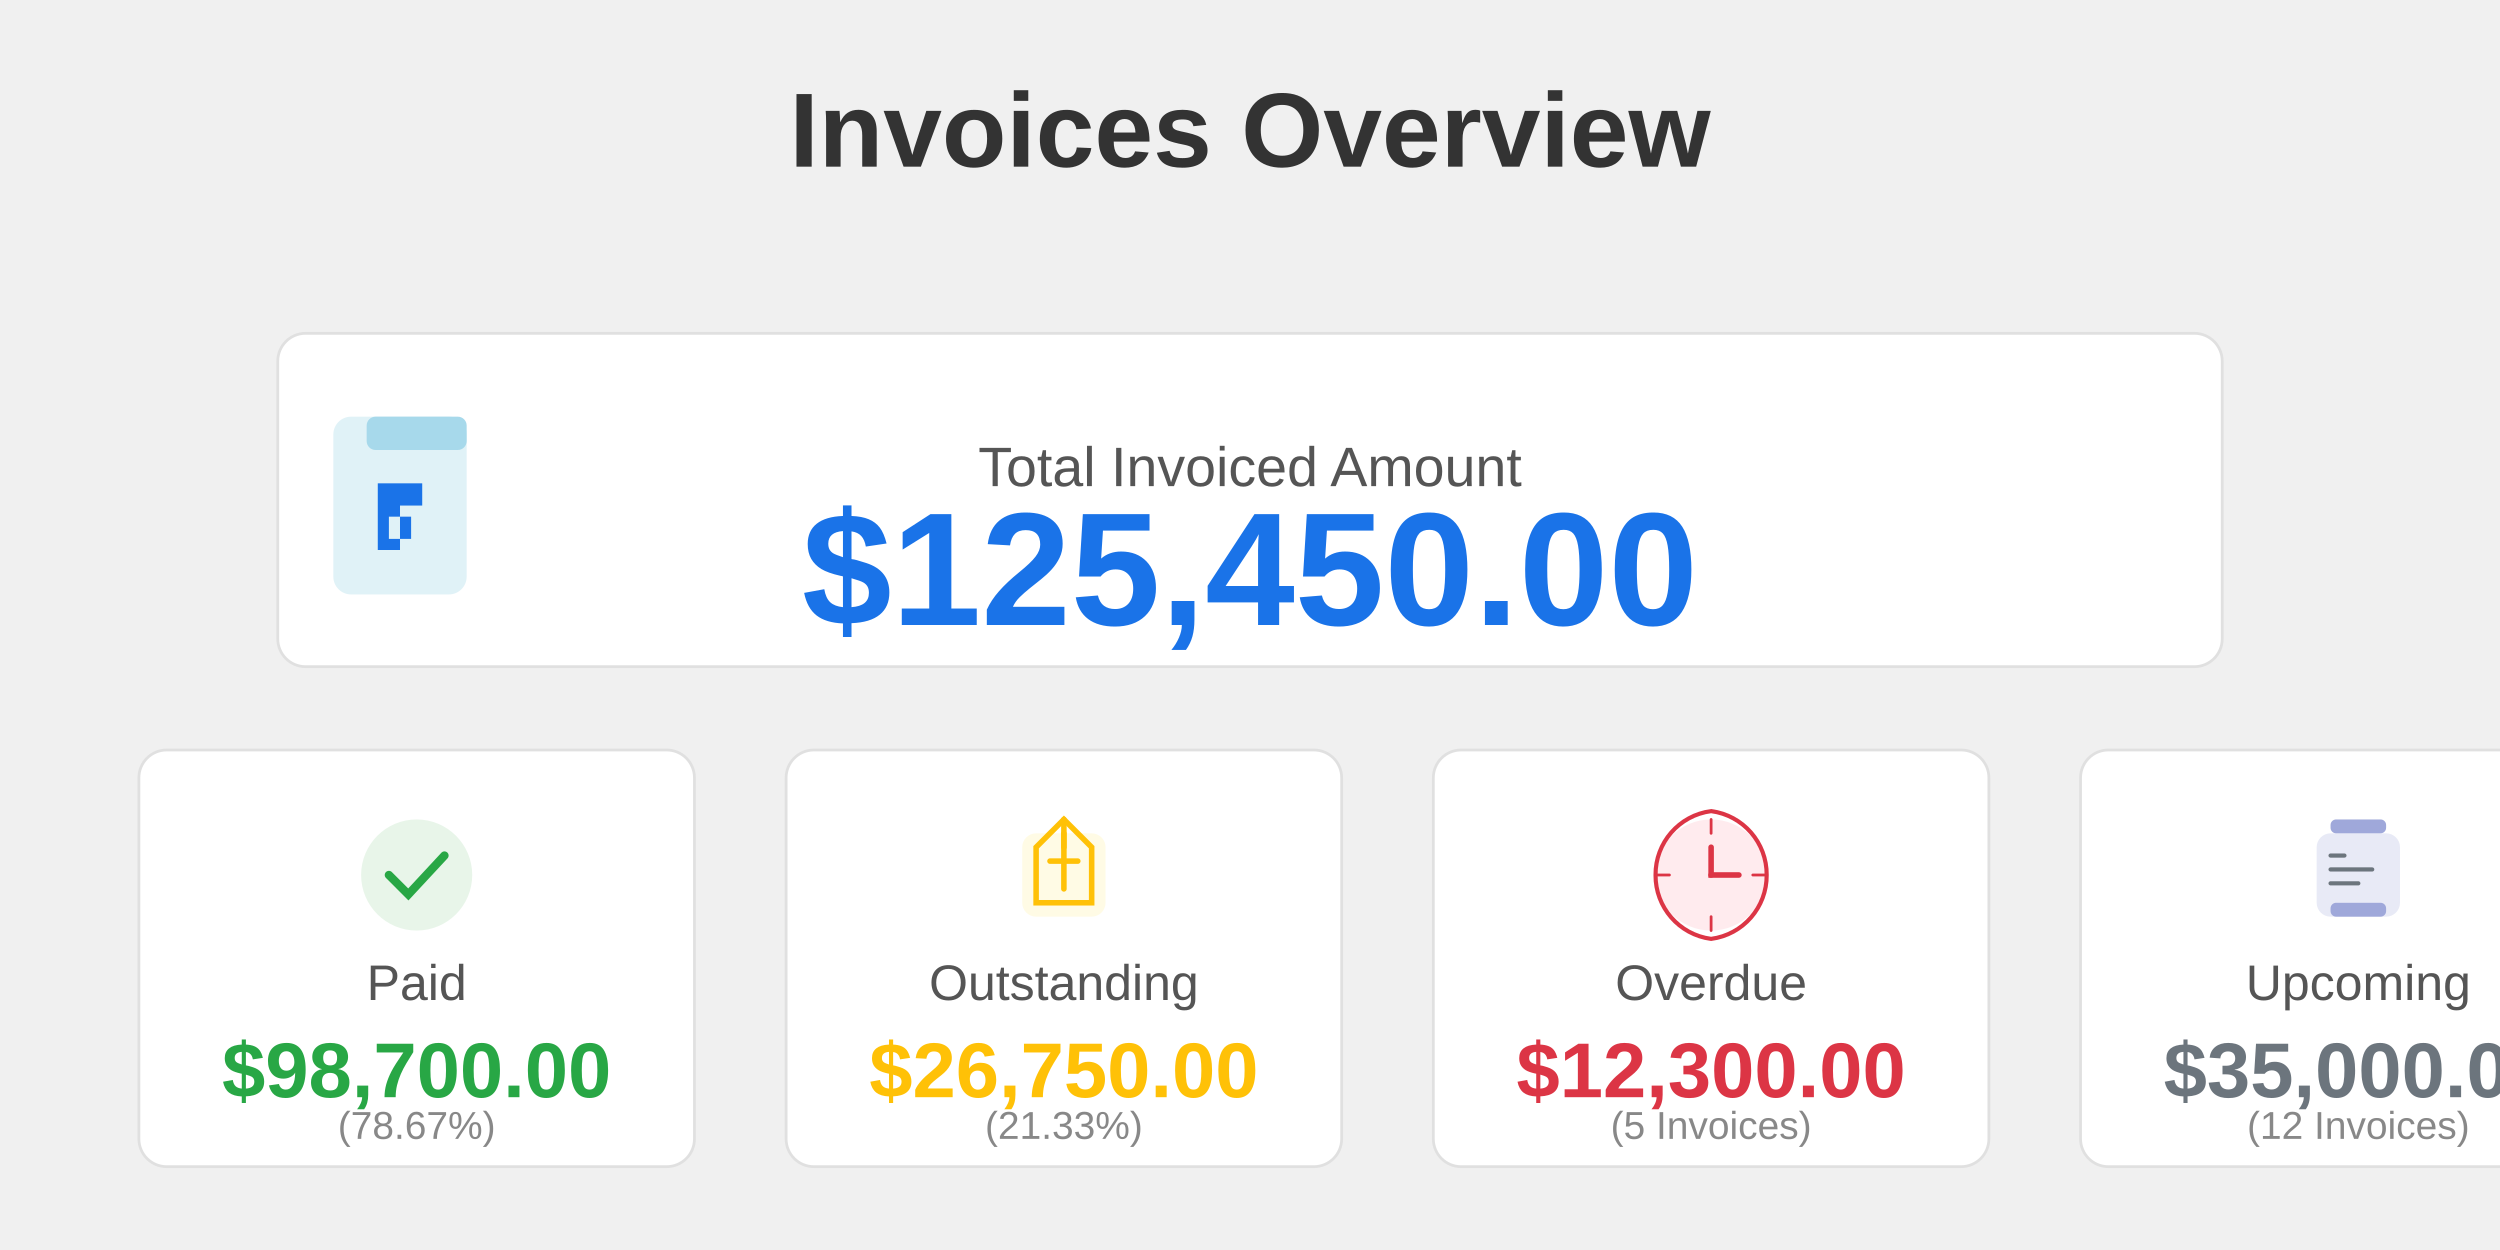
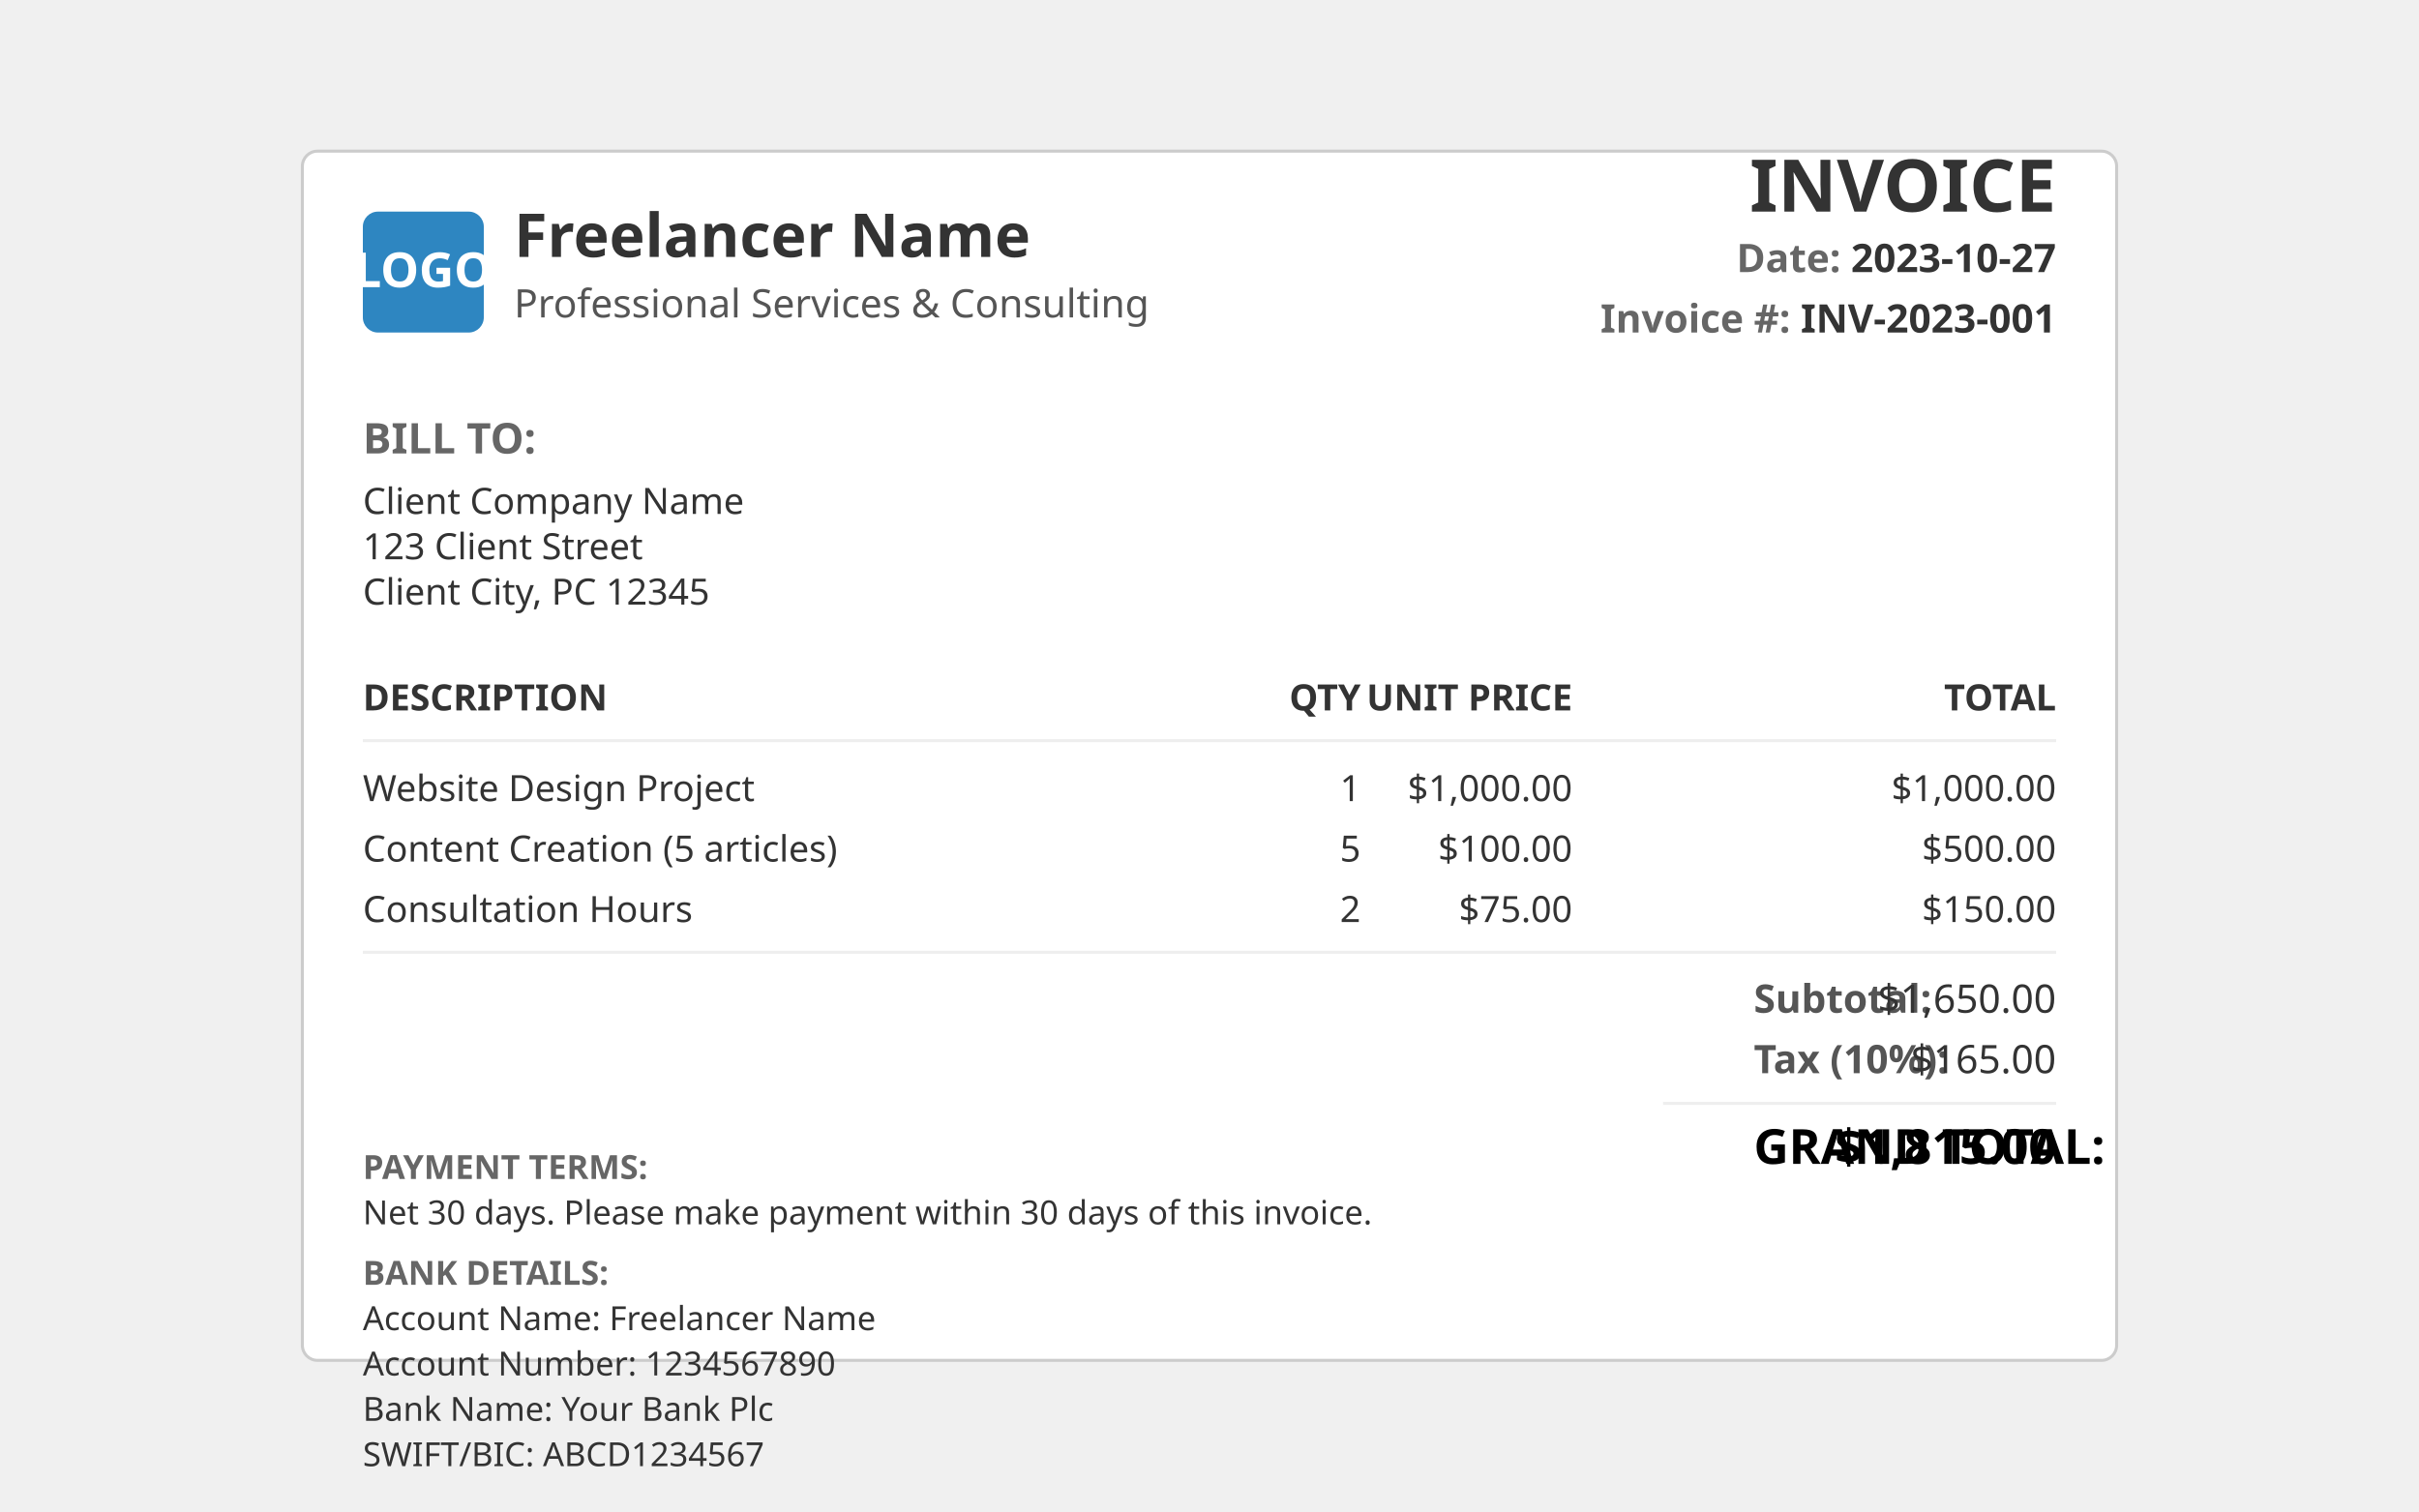
- <svg xmlns="http://www.w3.org/2000/svg" width="900" height="450" viewBox="0 0 900 450" font-family="Arial, sans-serif">
+ <svg xmlns="http://www.w3.org/2000/svg" width="800" height="500" viewBox="0 0 800 500">
  <defs>
    <style>
-       .title { font-size: 38px; font-weight: bold; fill: #333; }
-       .main-value { font-size: 58px; font-weight: bold; fill: #1a73e8; }
-       .main-label { font-size: 20px; fill: #555; }
-       .metric-label { font-size: 18px; fill: #555; }
-       .metric-value { font-size: 28px; font-weight: bold; }
-       .paid-value { fill: #28a745; }
-       .outstanding-value { fill: #ffc107; }
-       .overdue-value { fill: #dc3545; }
-       .upcoming-value { fill: #6c757d; }
-       .icon-bg { fill: #e0e0e0; opacity: 0.3; }
-       .icon-color { fill: #666; }
-       .light-text { fill: #888; font-size: 14px; }
+       .invoice-bg { fill: white; stroke: #ccc; stroke-width: 1; }
+       .header-title { font-family: 'Segoe UI', Tahoma, Geneva, Verdana, sans-serif; font-size: 24px; font-weight: bold; fill: #333; }
+       .header-logo-text { font-family: 'Segoe UI', Tahoma, Geneva, Verdana, sans-serif; font-size: 16px; font-weight: bold; fill: #fff; }
+       .company-name { font-family: 'Segoe UI', Tahoma, Geneva, Verdana, sans-serif; font-size: 20px; font-weight: bold; fill: #333; }
+       .company-tagline { font-family: 'Segoe UI', Tahoma, Geneva, Verdana, sans-serif; font-size: 13px; fill: #555; }
+       .invoice-meta-label { font-family: 'Segoe UI', Tahoma, Geneva, Verdana, sans-serif; font-size: 13px; font-weight: bold; fill: #666; }
+       .invoice-meta-value { font-family: 'Segoe UI', Tahoma, Geneva, Verdana, sans-serif; font-size: 13px; fill: #333; }
+       .section-heading { font-family: 'Segoe UI', Tahoma, Geneva, Verdana, sans-serif; font-size: 14px; font-weight: bold; fill: #666; }
+       .client-info { font-family: 'Segoe UI', Tahoma, Geneva, Verdana, sans-serif; font-size: 12px; fill: #333; }
+       .table-header { font-family: 'Segoe UI', Tahoma, Geneva, Verdana, sans-serif; font-size: 12px; font-weight: bold; fill: #333; }
+       .table-row { font-family: 'Segoe UI', Tahoma, Geneva, Verdana, sans-serif; font-size: 12px; fill: #333; }
+       .summary-label { font-family: 'Segoe UI', Tahoma, Geneva, Verdana, sans-serif; font-size: 13px; font-weight: bold; fill: #555; }
+       .summary-value { font-family: 'Segoe UI', Tahoma, Geneva, Verdana, sans-serif; font-size: 13px; fill: #333; text-anchor: end; }
+       .grand-total-label { font-family: 'Segoe UI', Tahoma, Geneva, Verdana, sans-serif; font-size: 16px; font-weight: bold; fill: #000; }
+       .grand-total-value { font-family: 'Segoe UI', Tahoma, Geneva, Verdana, sans-serif; font-size: 16px; font-weight: bold; fill: #000; text-anchor: end; }
+       .footer-label { font-family: 'Segoe UI', Tahoma, Geneva, Verdana, sans-serif; font-size: 11px; font-weight: bold; fill: #666; }
+       .footer-value { font-family: 'Segoe UI', Tahoma, Geneva, Verdana, sans-serif; font-size: 11px; fill: #333; }
+       .line { stroke: #eee; stroke-width: 1; }
    </style>
  </defs>
-   <text x="450" y="60" text-anchor="middle" class="title">Invoices Overview</text>
-   <g transform="translate(100, 120)">
-     <rect x="0" y="0" width="700" height="120" rx="10" ry="10" fill="#ffffff" stroke="#e0e0e0" stroke-width="1" />
-     <text x="350" y="55" text-anchor="middle" class="main-label">Total Invoiced Amount</text>
-     <text x="350" y="105" text-anchor="middle" class="main-value">$125,450.00</text>
-     <g transform="translate(20, 30) scale(0.8)">
-       <rect x="0" y="0" width="60" height="80" rx="8" ry="8" fill="#e0f2f7" />
-       <rect x="15" y="0" width="45" height="15" rx="4" ry="4" fill="#a7d9eb" />
-       <path d="M20 30 L40 30 L40 40 L30 40 L30 60 L20 60 L20 30 Z M25 35 L25 55 L35 55 L35 45 L25 45 Z" fill="#1a73e8" />
-     </g>
-   </g>
-   <g transform="translate(50, 270)">
-     <g transform="translate(0, 0)">
-       <rect x="0" y="0" width="200" height="150" rx="10" ry="10" fill="#ffffff" stroke="#e0e0e0" stroke-width="1" />
-       <g transform="translate(75, 20)">
-         <circle cx="25" cy="25" r="20" fill="#e8f5e9" />
-         <path d="M15 25 L22 32 L35 18" stroke="#28a745" stroke-width="3" fill="none" stroke-linecap="round" />
-       </g>
-       <text x="100" y="90" text-anchor="middle" class="metric-label">Paid</text>
-       <text x="100" y="125" text-anchor="middle" class="metric-value paid-value">$98,700.00</text>
-       <text x="100" y="140" text-anchor="middle" class="light-text">(78.67%)</text>
-     </g>
-     <g transform="translate(233, 0)">
-       <rect x="0" y="0" width="200" height="150" rx="10" ry="10" fill="#ffffff" stroke="#e0e0e0" stroke-width="1" />
-       <g transform="translate(75, 20)">
-         <rect x="10" y="10" width="30" height="30" rx="5" ry="5" fill="#fffbe5" />
-         <path d="M15 15 L25 5 L35 15 L35 35 L15 35 L15 15 Z M25 10 L25 30 M20 20 L30 20" stroke="#ffc107" stroke-width="2" fill="none" stroke-linecap="round" />
-         <path d="M25 5 L25 15" stroke="#ffc107" stroke-width="2" fill="none" stroke-linecap="round" />
-       </g>
-       <text x="100" y="90" text-anchor="middle" class="metric-label">Outstanding</text>
-       <text x="100" y="125" text-anchor="middle" class="metric-value outstanding-value">$26,750.00</text>
-       <text x="100" y="140" text-anchor="middle" class="light-text">(21.33%)</text>
-     </g>
-     <g transform="translate(466, 0)">
-       <rect x="0" y="0" width="200" height="150" rx="10" ry="10" fill="#ffffff" stroke="#e0e0e0" stroke-width="1" />
-       <g transform="translate(75, 20)">
-         <circle cx="25" cy="25" r="20" fill="#ffebee" />
-         <path d="M25 15 V25 H35" stroke="#dc3545" stroke-width="2" fill="none" stroke-linecap="round" />
-         <circle cx="25" cy="25" r="1" fill="#dc3545" />
-         <path d="M25 5 L25 10 M25 40 L25 45 M5 25 L10 25 M40 25 L45 25" stroke="#dc3545" stroke-width="1" fill="none" stroke-linecap="round" />
-         <path d="M25 2 A23 23 0 0 1 45 25 A23 23 0 0 1 25 48 A23 23 0 0 1 5 25 A23 23 0 0 1 25 2 Z" fill="none" stroke="#dc3545" stroke-width="1.5" />
-       </g>
-       <text x="100" y="90" text-anchor="middle" class="metric-label">Overdue</text>
-       <text x="100" y="125" text-anchor="middle" class="metric-value overdue-value">$12,300.00</text>
-       <text x="100" y="140" text-anchor="middle" class="light-text">(5 Invoices)</text>
-     </g>
-     <g transform="translate(699, 0)">
-       <rect x="0" y="0" width="200" height="150" rx="10" ry="10" fill="#ffffff" stroke="#e0e0e0" stroke-width="1" />
-       <g transform="translate(75, 20)">
-         <rect x="10" y="10" width="30" height="30" rx="5" ry="5" fill="#e8eaf6" />
-         <rect x="15" y="5" width="20" height="5" rx="2" ry="2" fill="#9fa8da" />
-         <rect x="15" y="35" width="20" height="5" rx="2" ry="2" fill="#9fa8da" />
-         <path d="M15 18 L20 18 M15 23 L30 23 M15 28 L25 28" stroke="#6c757d" stroke-width="1.5" fill="none" stroke-linecap="round" />
-       </g>
-       <text x="100" y="90" text-anchor="middle" class="metric-label">Upcoming</text>
-       <text x="100" y="125" text-anchor="middle" class="metric-value upcoming-value">$35,000.00</text>
-       <text x="100" y="140" text-anchor="middle" class="light-text">(12 Invoices)</text>
-     </g>
-   </g>
+   <rect x="100" y="50" width="600" height="400" rx="5" ry="5" class="invoice-bg" />
+   <rect x="120" y="70" width="40" height="40" fill="#2E86C1" rx="5" ry="5" />
+   <text x="140" y="95" class="header-logo-text" text-anchor="middle">LOGO</text>
+   <text x="170" y="85" class="company-name">Freelancer Name</text>
+   <text x="170" y="105" class="company-tagline">Professional Services &amp; Consulting</text>
+   <text x="680" y="70" class="header-title" text-anchor="end">INVOICE</text>
+   <text x="680" y="90" class="invoice-meta-label" text-anchor="end">Date: <tspan class="invoice-meta-value">2023-10-27</tspan>
+   </text>
+   <text x="680" y="110" class="invoice-meta-label" text-anchor="end">Invoice #: <tspan class="invoice-meta-value">INV-2023-001</tspan>
+   </text>
+   <text x="120" y="150" class="section-heading">BILL TO:</text>
+   <text x="120" y="170" class="client-info">Client Company Name</text>
+   <text x="120" y="185" class="client-info">123 Client Street</text>
+   <text x="120" y="200" class="client-info">Client City, PC 12345</text>
+   <text x="120" y="235" class="table-header">DESCRIPTION</text>
+   <text x="450" y="235" class="table-header" text-anchor="end">QTY</text>
+   <text x="520" y="235" class="table-header" text-anchor="end">UNIT PRICE</text>
+   <text x="680" y="235" class="table-header" text-anchor="end">TOTAL</text>
+   <line x1="120" y1="245" x2="680" y2="245" class="line" />
+   <text x="120" y="265" class="table-row">Website Design Project</text>
+   <text x="450" y="265" class="table-row" text-anchor="end">1</text>
+   <text x="520" y="265" class="table-row" text-anchor="end">$1,000.00</text>
+   <text x="680" y="265" class="table-row" text-anchor="end">$1,000.00</text>
+   <text x="120" y="285" class="table-row">Content Creation (5 articles)</text>
+   <text x="450" y="285" class="table-row" text-anchor="end">5</text>
+   <text x="520" y="285" class="table-row" text-anchor="end">$100.00</text>
+   <text x="680" y="285" class="table-row" text-anchor="end">$500.00</text>
+   <text x="120" y="305" class="table-row">Consultation Hours</text>
+   <text x="450" y="305" class="table-row" text-anchor="end">2</text>
+   <text x="520" y="305" class="table-row" text-anchor="end">$75.00</text>
+   <text x="680" y="305" class="table-row" text-anchor="end">$150.00</text>
+   <line x1="120" y1="315" x2="680" y2="315" class="line" />
+   <text x="580" y="335" class="summary-label">Subtotal:</text>
+   <text x="680" y="335" class="summary-value">$1,650.00</text>
+   <text x="580" y="355" class="summary-label">Tax (10%):</text>
+   <text x="680" y="355" class="summary-value">$165.00</text>
+   <line x1="550" y1="365" x2="680" y2="365" class="line" />
+   <text x="580" y="385" class="grand-total-label">GRAND TOTAL:</text>
+   <text x="680" y="385" class="grand-total-value">$1,815.00</text>
+   <text x="120" y="390" class="footer-label">PAYMENT TERMS:</text>
+   <text x="120" y="405" class="footer-value">Net 30 days. Please make payment within 30 days of this invoice.</text>
+   <text x="120" y="425" class="footer-label">BANK DETAILS:</text>
+   <text x="120" y="440" class="footer-value">Account Name: Freelancer Name</text>
+   <text x="120" y="455" class="footer-value">Account Number: 1234567890</text>
+   <text x="120" y="470" class="footer-value">Bank Name: Your Bank Plc</text>
+   <text x="120" y="485" class="footer-value">SWIFT/BIC: ABCD1234567</text>
</svg>
